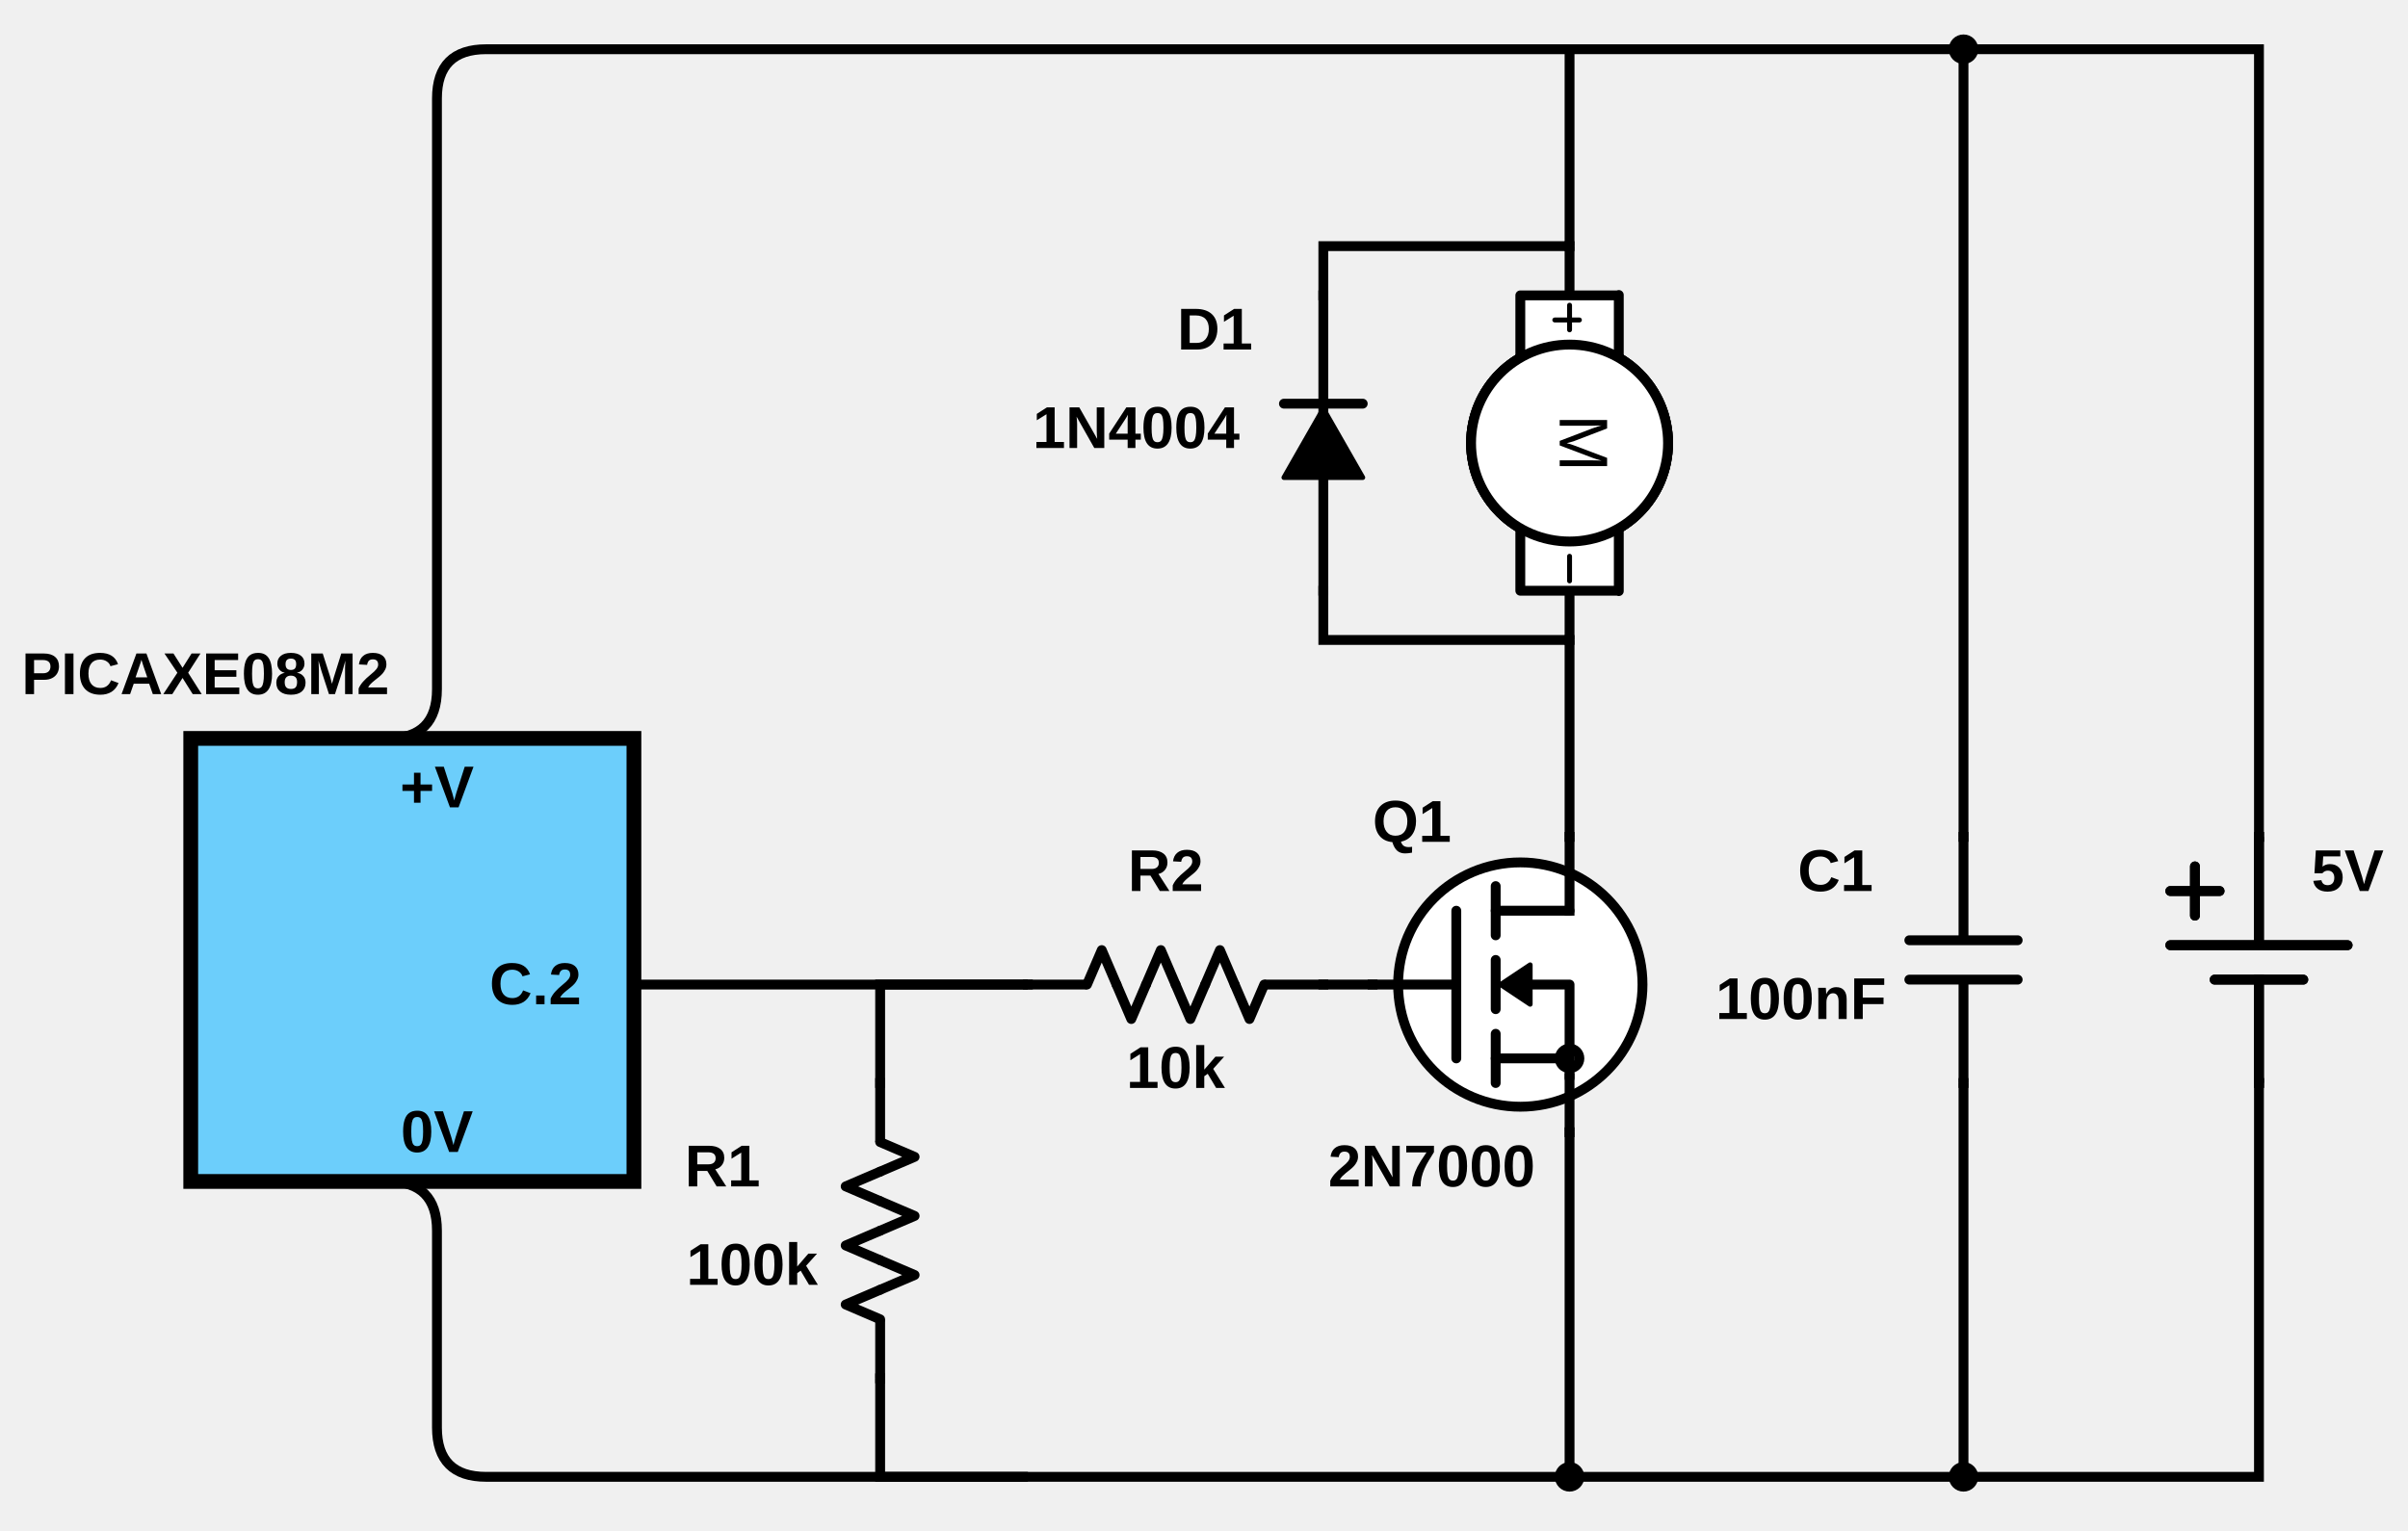
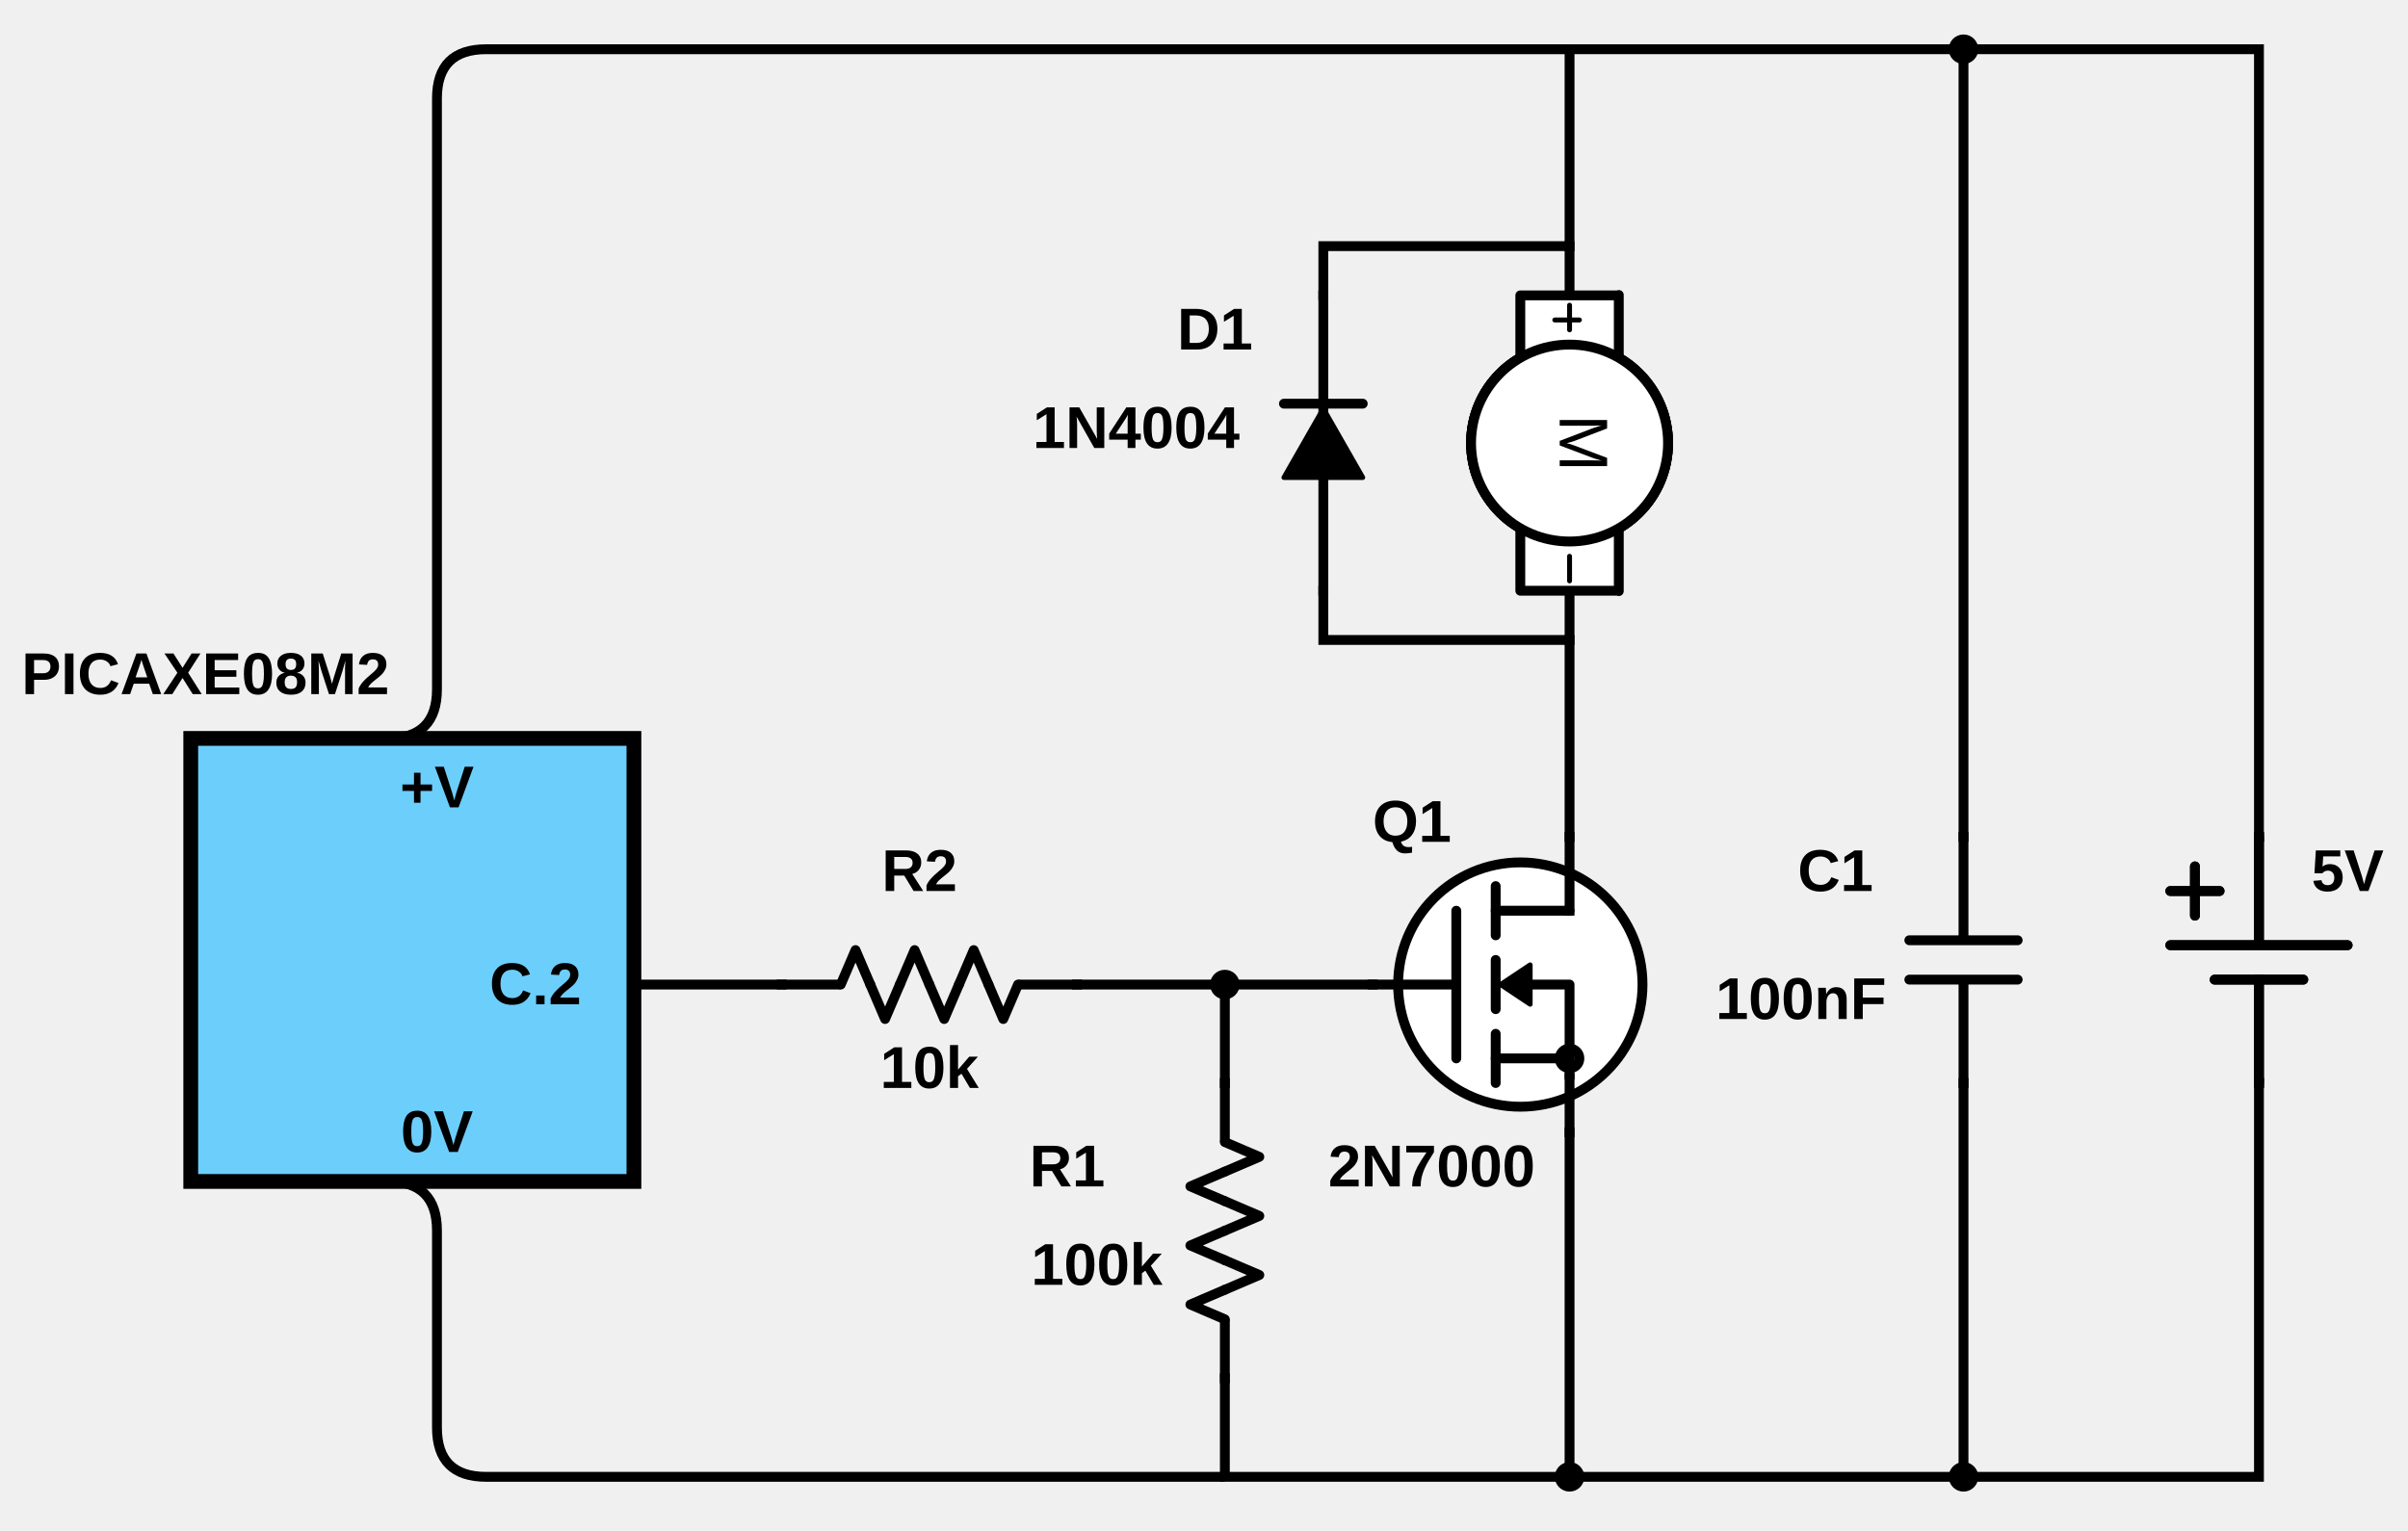
<svg xmlns="http://www.w3.org/2000/svg" version="1.1" width="489" height="311">
  <defs />
  <g transform="translate(-281.2656,-150)">
    <rect x="320" y="300" width="90" height="90" fill="#6ccefb" stroke="#000" stroke-width="3" pointer-events="none" />
    <path d="M 410 313 L 410 313" fill="none" stroke="#000" stroke-width="2" stroke-miterlimit="10" pointer-events="none" />
    <path d="M 410 325 L 410 325" fill="none" stroke="#000" stroke-width="2" stroke-miterlimit="10" pointer-events="none" />
    <path d="M 410 338 L 410 338" fill="none" stroke="#000" stroke-width="2" stroke-miterlimit="10" pointer-events="none" />
    <path d="M 410 350 L 410 350" fill="none" stroke="#000" stroke-width="2" stroke-miterlimit="10" pointer-events="none" />
    <path d="M 410 363 L 410 363" fill="none" stroke="#000" stroke-width="2" stroke-miterlimit="10" pointer-events="none" />
    <path d="M 410 376 L 410 376" fill="none" stroke="#000" stroke-width="2" stroke-miterlimit="10" pointer-events="none" />
    <path d="M 397 390 L 397 390" fill="none" stroke="#000" stroke-width="2" stroke-miterlimit="10" pointer-events="none" />
    <path d="M 385 390 L 385 390" fill="none" stroke="#000" stroke-width="2" stroke-miterlimit="10" pointer-events="none" />
    <path d="M 372 390 L 372 390" fill="none" stroke="#000" stroke-width="2" stroke-miterlimit="10" pointer-events="none" />
    <path d="M 360 390 L 360 390" fill="none" stroke="#000" stroke-width="2" stroke-miterlimit="10" pointer-events="none" />
    <path d="M 347 390 L 347 390" fill="none" stroke="#000" stroke-width="2" stroke-miterlimit="10" pointer-events="none" />
    <path d="M 334 390 L 334 390" fill="none" stroke="#000" stroke-width="2" stroke-miterlimit="10" pointer-events="none" />
    <path d="M 320 377 L 320 377" fill="none" stroke="#000" stroke-width="2" stroke-miterlimit="10" pointer-events="none" />
    <path d="M 320 365 L 320 365" fill="none" stroke="#000" stroke-width="2" stroke-miterlimit="10" pointer-events="none" />
    <path d="M 320 352 L 320 352" fill="none" stroke="#000" stroke-width="2" stroke-miterlimit="10" pointer-events="none" />
    <path d="M 320 340 L 320 340" fill="none" stroke="#000" stroke-width="2" stroke-miterlimit="10" pointer-events="none" />
    <path d="M 320 327 L 320 327" fill="none" stroke="#000" stroke-width="2" stroke-miterlimit="10" pointer-events="none" />
    <path d="M 320 314 L 320 314" fill="none" stroke="#000" stroke-width="2" stroke-miterlimit="10" pointer-events="none" />
    <path d="M 333 300 L 333 300" fill="none" stroke="#000" stroke-width="2" stroke-miterlimit="10" pointer-events="none" />
    <path d="M 345 300 L 345 300" fill="none" stroke="#000" stroke-width="2" stroke-miterlimit="10" pointer-events="none" />
    <path d="M 358 300 L 358 300" fill="none" stroke="#000" stroke-width="2" stroke-miterlimit="10" pointer-events="none" />
    <path d="M 370 300 L 370 300" fill="none" stroke="#000" stroke-width="2" stroke-miterlimit="10" pointer-events="none" />
    <path d="M 383 300 L 383 300" fill="none" stroke="#000" stroke-width="2" stroke-miterlimit="10" pointer-events="none" />
    <path d="M 396 300 L 396 300" fill="none" stroke="#000" stroke-width="2" stroke-miterlimit="10" pointer-events="none" />
    <rect x="350" y="300" width="40" height="20" rx="3" ry="3" fill="none" stroke="none" pointer-events="none" />
    <g fill="#000" font-family="Arial,Helvetica" font-weight="bold" text-anchor="middle" font-size="12px">
      <text x="370" y="314">
                +V
            </text>
    </g>
    <rect x="350" y="370" width="40" height="20" rx="3" ry="3" fill="none" stroke="none" pointer-events="none" />
    <g fill="#000" font-family="Arial,Helvetica" font-weight="bold" text-anchor="middle" font-size="12px">
      <text x="370" y="384">
                0V
            </text>
    </g>
    <rect x="370" y="340" width="40" height="20" rx="3" ry="3" fill="none" stroke="none" pointer-events="none" />
    <g fill="#000" font-family="Arial,Helvetica" font-weight="bold" text-anchor="middle" font-size="12px">
      <text x="390" y="354">
                C.2
            </text>
    </g>
    <rect x="290" y="280" width="66" height="13" fill-opacity="0" fill="#dae2f2" stroke="#000000" stroke-opacity="0" pointer-events="none" />
    <g fill="#000000" font-family="Arial,Helvetica" font-weight="bold" text-anchor="middle" font-size="12px">
      <text x="323" y="291">
                PICAXE08M2
            </text>
    </g>
    <rect x="739" y="319" width="2" height="2" fill="#000000" stroke="none" pointer-events="none" />
    <rect x="739" y="369" width="2" height="2" fill="#000000" stroke="none" pointer-events="none" />
    <rect x="739" y="319" width="2" height="2" fill="#000000" stroke="none" pointer-events="none" />
    <rect x="739" y="369" width="2" height="2" fill="#000000" stroke="none" pointer-events="none" />
    <path d="M 722 342 C 758 342 758 342 758 342" fill="none" stroke="#000000" stroke-width="2" stroke-linecap="round" stroke-miterlimit="10" pointer-events="none" />
    <path d="M 731 349 C 749 349 749 349 749 349" fill="none" stroke="#000000" stroke-width="2" stroke-linecap="round" stroke-miterlimit="10" pointer-events="none" />
    <path d="M 740 321 L 740 341" fill="none" stroke="#000000" stroke-width="2" stroke-linejoin="round" stroke-linecap="square" stroke-miterlimit="10" pointer-events="none" />
    <path d="M 740 349 L 740 369" fill="none" stroke="#000000" stroke-width="2" stroke-linejoin="round" stroke-linecap="square" stroke-miterlimit="10" pointer-events="none" />
    <path d="M 722 331 C 732 331 732 331 732 331" fill="none" stroke="#000000" stroke-width="2" stroke-linecap="round" stroke-miterlimit="10" pointer-events="none" />
    <path d="M 727 326 C 727 336 727 336 727 336" fill="none" stroke="#000000" stroke-width="2" stroke-linecap="round" stroke-miterlimit="10" pointer-events="none" />
    <path d="M 722 342 C 758 342 758 342 758 342" fill="none" stroke="#000000" stroke-width="2" stroke-linecap="round" stroke-miterlimit="10" pointer-events="none" />
    <path d="M 731 349 C 749 349 749 349 749 349" fill="none" stroke="#000000" stroke-width="2" stroke-linecap="round" stroke-miterlimit="10" pointer-events="none" />
    <path d="M 740 321 L 740 341" fill="none" stroke="#000000" stroke-width="2" stroke-linecap="square" stroke-miterlimit="10" pointer-events="none" />
    <path d="M 740 349 L 740 369" fill="none" stroke="#000000" stroke-width="2" stroke-linecap="square" stroke-miterlimit="10" pointer-events="none" />
    <path d="M 722 331 C 732 331 732 331 732 331" fill="none" stroke="#000000" stroke-width="2" stroke-linecap="round" stroke-miterlimit="10" pointer-events="none" />
    <path d="M 727 326 C 727 336 727 336 727 336" fill="none" stroke="#000000" stroke-width="2" stroke-linecap="round" stroke-miterlimit="10" pointer-events="none" />
    <rect x="736" y="316" width="8" height="8" fill="none" stroke="none" pointer-events="none" />
    <rect x="736" y="366" width="8" height="8" fill="none" stroke="none" pointer-events="none" />
    <rect x="750" y="320" width="15" height="14" fill-opacity="0" fill="#dae2f2" stroke="#000000" stroke-opacity="0" pointer-events="none" />
    <g fill="#000000" font-family="Arial,Helvetica" font-weight="bold" text-anchor="middle" font-size="12px">
      <text x="758" y="331">
                5V
            </text>
    </g>
    <rect x="599" y="319" width="2" height="2" fill="#000000" stroke="none" pointer-events="none" />
    <rect x="599" y="379" width="2" height="2" fill="#000000" stroke="none" pointer-events="none" />
    <rect x="559" y="349" width="2" height="2" fill="#000000" stroke="none" pointer-events="none" />
    <ellipse cx="590" cy="350" rx="24.814" ry="24.814" fill="#ffffff" stroke="#000000" stroke-width="2" pointer-events="none" />
    <path d="M 600 321 L 600 335" fill="#000000" stroke="#000000" stroke-width="2" stroke-linecap="square" stroke-miterlimit="10" pointer-events="none" />
    <path d="M 600 369 L 600 379" fill="#000000" stroke="#000000" stroke-width="2" stroke-linecap="square" stroke-miterlimit="10" pointer-events="none" />
    <path d="M 600 335 L 585 335" fill="none" stroke="#000000" stroke-width="2" stroke-linejoin="round" stroke-linecap="round" stroke-miterlimit="10" pointer-events="none" />
    <path d="M 600 365 L 585 365" fill="none" stroke="#000000" stroke-width="2" stroke-linejoin="round" stroke-linecap="round" stroke-miterlimit="10" pointer-events="none" />
    <path d="M 585 345 L 585 355" fill="none" stroke="#000000" stroke-width="2" stroke-linejoin="round" stroke-linecap="round" stroke-miterlimit="10" pointer-events="none" />
    <path d="M 585 360 L 585 370" fill="none" stroke="#000000" stroke-width="2" stroke-linejoin="round" stroke-linecap="round" stroke-miterlimit="10" pointer-events="none" />
    <path d="M 585 340 L 585 330" fill="none" stroke="#000000" stroke-width="2" stroke-linejoin="round" stroke-linecap="round" stroke-miterlimit="10" pointer-events="none" />
    <path d="M 592 350 L 600 350 L 600 369" fill="none" stroke="#000000" stroke-width="2" stroke-linejoin="round" stroke-linecap="round" stroke-miterlimit="10" pointer-events="none" />
    <ellipse cx="600" cy="365" rx="2" ry="2" fill="none" stroke="#000000" stroke-width="2" pointer-events="none" />
    <path d="M 561 350 L 576 350" fill="#000000" stroke="#000000" stroke-width="2" stroke-linecap="square" stroke-miterlimit="10" pointer-events="none" />
    <path d="M 577 335 L 577 365" fill="none" stroke="#000000" stroke-width="2" stroke-linecap="round" stroke-miterlimit="10" pointer-events="none" />
    <path d="M 592 346 L 586 350 L 592 354 Z" fill="#000000" stroke="#000000" stroke-linejoin="round" stroke-linecap="round" stroke-miterlimit="10" pointer-events="none" />
    <rect x="556" y="346" width="8" height="8" fill="none" stroke="none" pointer-events="none" />
    <rect x="596" y="316" width="8" height="8" fill="none" stroke="none" pointer-events="none" />
    <rect x="596" y="376" width="8" height="8" fill="none" stroke="none" pointer-events="none" />
    <rect x="560" y="310" width="16" height="14" fill-opacity="0" fill="#dae2f2" stroke="#000000" stroke-opacity="0" pointer-events="none" />
    <g fill="#000000" font-family="Arial,Helvetica" font-weight="bold" text-anchor="middle" font-size="12px">
      <text x="568" y="321">
                Q1
            </text>
    </g>
    <rect x="550" y="380" width="44" height="14" fill-opacity="0" fill="#dae2f2" stroke="#000000" stroke-opacity="0" pointer-events="none" />
    <g fill="#000000" font-family="Arial,Helvetica" font-weight="bold" text-anchor="middle" font-size="12px">
      <text x="572" y="391">
                2N7000
            </text>
    </g>
-     <rect x="459" y="369" width="2" height="2" fill="#000000" stroke="none" pointer-events="none" />
-     <rect x="459" y="429" width="2" height="2" fill="#000000" stroke="none" pointer-events="none" />
-     <path d="M 460 382 L 467 385 L 460 388" fill="none" stroke="#000000" stroke-width="2" stroke-linejoin="round" stroke-linecap="round" stroke-miterlimit="10" pointer-events="none" />
-     <path d="M 460 388 L 453 391 L 460 394" fill="none" stroke="#000000" stroke-width="2" stroke-linejoin="round" stroke-linecap="round" stroke-miterlimit="10" pointer-events="none" />
-     <path d="M 460 394 L 467 397 L 460 400" fill="none" stroke="#000000" stroke-width="2" stroke-linejoin="round" stroke-linecap="round" stroke-miterlimit="10" pointer-events="none" />
-     <path d="M 460 400 L 453 403 L 460 406" fill="none" stroke="#000000" stroke-width="2" stroke-linejoin="round" stroke-linecap="round" stroke-miterlimit="10" pointer-events="none" />
-     <path d="M 460 406 L 467 409 L 460 412" fill="none" stroke="#000000" stroke-width="2" stroke-linejoin="round" stroke-linecap="round" stroke-miterlimit="10" pointer-events="none" />
-     <path d="M 460 412 L 453 415 L 460 418" fill="none" stroke="#000000" stroke-width="2" stroke-linejoin="round" stroke-linecap="round" stroke-miterlimit="10" pointer-events="none" />
-     <path d="M 460 371 L 460 381" fill="#000000" stroke="#000000" stroke-width="2" stroke-linecap="square" stroke-miterlimit="10" pointer-events="none" />
-     <path d="M 460 419 L 460 429" fill="#000000" stroke="#000000" stroke-width="2" stroke-linecap="square" stroke-miterlimit="10" pointer-events="none" />
-     <rect x="456" y="366" width="8" height="8" fill="none" stroke="none" pointer-events="none" />
-     <rect x="456" y="426" width="8" height="8" fill="none" stroke="none" pointer-events="none" />
-     <rect x="420" y="400" width="27" height="14" fill-opacity="0" fill="#dae2f2" stroke="#000000" stroke-opacity="0" pointer-events="none" />
-     <g fill="#000000" font-family="Arial,Helvetica" font-weight="bold" text-anchor="middle" font-size="12px">
-       <text x="434" y="411">
+     <rect x="529" y="369" width="2" height="2" fill="#000000" stroke="none" pointer-events="none" />
+     <rect x="529" y="429" width="2" height="2" fill="#000000" stroke="none" pointer-events="none" />
+     <path d="M 530 382 L 537 385 L 530 388" fill="none" stroke="#000000" stroke-width="2" stroke-linejoin="round" stroke-linecap="round" stroke-miterlimit="10" pointer-events="none" />
+     <path d="M 530 388 L 523 391 L 530 394" fill="none" stroke="#000000" stroke-width="2" stroke-linejoin="round" stroke-linecap="round" stroke-miterlimit="10" pointer-events="none" />
+     <path d="M 530 394 L 537 397 L 530 400" fill="none" stroke="#000000" stroke-width="2" stroke-linejoin="round" stroke-linecap="round" stroke-miterlimit="10" pointer-events="none" />
+     <path d="M 530 400 L 523 403 L 530 406" fill="none" stroke="#000000" stroke-width="2" stroke-linejoin="round" stroke-linecap="round" stroke-miterlimit="10" pointer-events="none" />
+     <path d="M 530 406 L 537 409 L 530 412" fill="none" stroke="#000000" stroke-width="2" stroke-linejoin="round" stroke-linecap="round" stroke-miterlimit="10" pointer-events="none" />
+     <path d="M 530 412 L 523 415 L 530 418" fill="none" stroke="#000000" stroke-width="2" stroke-linejoin="round" stroke-linecap="round" stroke-miterlimit="10" pointer-events="none" />
+     <path d="M 530 371 L 530 381" fill="#000000" stroke="#000000" stroke-width="2" stroke-linecap="square" stroke-miterlimit="10" pointer-events="none" />
+     <path d="M 530 419 L 530 429" fill="#000000" stroke="#000000" stroke-width="2" stroke-linecap="square" stroke-miterlimit="10" pointer-events="none" />
+     <rect x="526" y="366" width="8" height="8" fill="none" stroke="none" pointer-events="none" />
+     <rect x="526" y="426" width="8" height="8" fill="none" stroke="none" pointer-events="none" />
+     <rect x="490" y="400" width="27" height="14" fill-opacity="0" fill="#dae2f2" stroke="#000000" stroke-opacity="0" pointer-events="none" />
+     <g fill="#000000" font-family="Arial,Helvetica" font-weight="bold" text-anchor="middle" font-size="12px">
+       <text x="504" y="411">
                100k
            </text>
    </g>
-     <rect x="420" y="380" width="16" height="14" fill-opacity="0" fill="#dae2f2" stroke="#000000" stroke-opacity="0" pointer-events="none" />
-     <g fill="#000000" font-family="Arial,Helvetica" font-weight="bold" text-anchor="middle" font-size="12px">
-       <text x="428" y="391">
+     <rect x="490" y="380" width="16" height="14" fill-opacity="0" fill="#dae2f2" stroke="#000000" stroke-opacity="0" pointer-events="none" />
+     <g fill="#000000" font-family="Arial,Helvetica" font-weight="bold" text-anchor="middle" font-size="12px">
+       <text x="498" y="391">
                R1
            </text>
    </g>
    <rect x="549" y="209" width="2" height="2" fill="#000000" stroke="none" pointer-events="none" />
    <rect x="549" y="269" width="2" height="2" fill="#000000" stroke="none" pointer-events="none" />
    <path d="M 550 233 C 550 233 550 233 542 247 C 558 247 558 247 558 247 Z" fill="#000000" stroke="#000000" stroke-linejoin="round" stroke-linecap="round" stroke-miterlimit="10" pointer-events="none" />
    <path d="M 550 211 L 550 269" fill="#000000" stroke="#000000" stroke-width="2" stroke-linecap="square" stroke-miterlimit="10" pointer-events="none" />
    <path d="M 542 232 L 558 232" fill="none" stroke="#000000" stroke-width="2" stroke-linecap="round" stroke-miterlimit="10" pointer-events="none" />
    <rect x="546" y="206" width="8" height="8" fill="none" stroke="none" pointer-events="none" />
    <rect x="546" y="266" width="8" height="8" fill="none" stroke="none" pointer-events="none" />
    <rect x="520" y="210" width="16" height="14" fill-opacity="0" fill="#dae2f2" stroke="#000000" stroke-opacity="0" pointer-events="none" />
    <g fill="#000000" font-family="Arial,Helvetica" font-weight="bold" text-anchor="middle" font-size="12px">
      <text x="528" y="221">
                D1
            </text>
    </g>
    <rect x="490" y="230" width="44" height="14" fill-opacity="0" fill="#dae2f2" stroke="#000000" stroke-opacity="0" pointer-events="none" />
    <g fill="#000000" font-family="Arial,Helvetica" font-weight="bold" text-anchor="middle" font-size="12px">
      <text x="512" y="241">
                1N4004
            </text>
    </g>
    <rect x="559" y="239" width="2" height="2" fill="#000000" stroke="none" transform="rotate(90,600,240)" pointer-events="none" />
    <rect x="639" y="239" width="2" height="2" fill="#000000" stroke="none" transform="rotate(90,600,240)" pointer-events="none" />
    <ellipse cx="600" cy="240" rx="20" ry="20" fill="#ffffff" stroke="#000000" stroke-width="2" transform="rotate(90,600,240)" pointer-events="none" />
    <g fill="#000000" font-family="Arial,Helvetica" text-anchor="middle" font-size="14px" transform="rotate(90,600,240)">
      <text x="600" y="242">
                M
            </text>
    </g>
    <ellipse cx="600" cy="240" rx="20" ry="20" fill="#ffffff" stroke="#000000" stroke-width="2" transform="rotate(90,600,240)" pointer-events="none" />
    <g fill="#000000" font-family="Arial,Helvetica" text-anchor="middle" font-size="14px" transform="rotate(90,600,240)">
      <text x="600" y="242">
                M
            </text>
    </g>
    <path d="M 561 240 L 569 240" fill="#ffffff" stroke="#000000" stroke-width="2" stroke-linecap="square" stroke-miterlimit="10" transform="rotate(90,600,240)" pointer-events="none" />
    <path d="M 583 230 C 568 230 570 230 570 230 L 570 230 L 570 250 L 583 250" fill="#ffffff" stroke="#000000" stroke-width="2" stroke-linejoin="round" stroke-linecap="square" stroke-miterlimit="10" transform="rotate(90,600,240)" pointer-events="none" />
    <path d="M 631 240 L 639 240" fill="#ffffff" stroke="#000000" stroke-width="2" stroke-linecap="square" stroke-miterlimit="10" transform="rotate(90,600,240)" pointer-events="none" />
    <path d="M 617 230 C 632 230 630 230 630 230 L 630 230 L 630 250 L 617 250" fill="#ffffff" stroke="#000000" stroke-width="2" stroke-linejoin="round" stroke-linecap="square" stroke-miterlimit="10" transform="rotate(90,600,240)" pointer-events="none" />
    <ellipse cx="600" cy="240" rx="20" ry="20" fill="#ffffff" stroke="#000000" stroke-width="2" transform="rotate(90,600,240)" pointer-events="none" />
    <g fill="#000000" font-family="Arial,Helvetica" text-anchor="middle" font-size="14px" transform="rotate(90,600,240)">
      <text x="600" y="242">
                M
            </text>
    </g>
    <path d="M 572 240 C 577 240 577 240 577 240" fill="none" stroke="#000000" stroke-linecap="round" stroke-miterlimit="10" transform="rotate(90,600,240)" pointer-events="none" />
    <path d="M 575 238 C 575 243 575 243 575 243" fill="none" stroke="#000000" stroke-linecap="round" stroke-miterlimit="10" transform="rotate(90,600,240)" pointer-events="none" />
    <path d="M 623 240 C 628 240 628 240 628 240" fill="none" stroke="#000000" stroke-linecap="round" stroke-miterlimit="10" transform="rotate(90,600,240)" pointer-events="none" />
    <rect x="596" y="196" width="8" height="8" fill="none" stroke="none" pointer-events="none" />
    <rect x="596" y="276" width="8" height="8" fill="none" stroke="none" pointer-events="none" />
    <path d="M 600 280 L 600 320" fill="none" stroke="#000000" stroke-width="2" stroke-miterlimit="10" pointer-events="none" />
    <path d="M 550 270 L 550 280 L 600 280" fill="none" stroke="#000000" stroke-width="2" stroke-miterlimit="10" pointer-events="none" />
    <path d="M 550 210 L 550 200 L 600 200" fill="none" stroke="#000000" stroke-width="2" stroke-miterlimit="10" pointer-events="none" />
    <path d="M 740 320 L 740 160 L 600 160 L 600 200" fill="none" stroke="#000000" stroke-width="2" stroke-miterlimit="10" pointer-events="none" />
-     <rect x="519" y="319" width="2" height="2" fill="#000000" stroke="none" transform="rotate(90,520,350)" pointer-events="none" />
-     <rect x="519" y="379" width="2" height="2" fill="#000000" stroke="none" transform="rotate(90,520,350)" pointer-events="none" />
-     <path d="M 520 332 L 527 335 L 520 338" fill="none" stroke="#000000" stroke-width="2" stroke-linejoin="round" stroke-linecap="round" stroke-miterlimit="10" transform="rotate(90,520,350)" pointer-events="none" />
-     <path d="M 520 338 L 513 341 L 520 344" fill="none" stroke="#000000" stroke-width="2" stroke-linejoin="round" stroke-linecap="round" stroke-miterlimit="10" transform="rotate(90,520,350)" pointer-events="none" />
-     <path d="M 520 344 L 527 347 L 520 350" fill="none" stroke="#000000" stroke-width="2" stroke-linejoin="round" stroke-linecap="round" stroke-miterlimit="10" transform="rotate(90,520,350)" pointer-events="none" />
-     <path d="M 520 350 L 513 353 L 520 356" fill="none" stroke="#000000" stroke-width="2" stroke-linejoin="round" stroke-linecap="round" stroke-miterlimit="10" transform="rotate(90,520,350)" pointer-events="none" />
-     <path d="M 520 356 L 527 359 L 520 362" fill="none" stroke="#000000" stroke-width="2" stroke-linejoin="round" stroke-linecap="round" stroke-miterlimit="10" transform="rotate(90,520,350)" pointer-events="none" />
-     <path d="M 520 362 L 513 365 L 520 368" fill="none" stroke="#000000" stroke-width="2" stroke-linejoin="round" stroke-linecap="round" stroke-miterlimit="10" transform="rotate(90,520,350)" pointer-events="none" />
-     <path d="M 520 321 L 520 331" fill="#000000" stroke="#000000" stroke-width="2" stroke-linecap="square" stroke-miterlimit="10" transform="rotate(90,520,350)" pointer-events="none" />
-     <path d="M 520 369 L 520 379" fill="#000000" stroke="#000000" stroke-width="2" stroke-linecap="square" stroke-miterlimit="10" transform="rotate(90,520,350)" pointer-events="none" />
-     <rect x="546" y="346" width="8" height="8" fill="none" stroke="none" pointer-events="none" />
-     <rect x="486" y="346" width="8" height="8" fill="none" stroke="none" pointer-events="none" />
-     <rect x="510" y="360" width="20" height="14" fill-opacity="0" fill="#dae2f2" stroke="#000000" stroke-opacity="0" pointer-events="none" />
-     <g fill="#000000" font-family="Arial,Helvetica" font-weight="bold" text-anchor="middle" font-size="12px">
-       <text x="520" y="371">
+     <rect x="469" y="319" width="2" height="2" fill="#000000" stroke="none" transform="rotate(90,470,350)" pointer-events="none" />
+     <rect x="469" y="379" width="2" height="2" fill="#000000" stroke="none" transform="rotate(90,470,350)" pointer-events="none" />
+     <path d="M 470 332 L 477 335 L 470 338" fill="none" stroke="#000000" stroke-width="2" stroke-linejoin="round" stroke-linecap="round" stroke-miterlimit="10" transform="rotate(90,470,350)" pointer-events="none" />
+     <path d="M 470 338 L 463 341 L 470 344" fill="none" stroke="#000000" stroke-width="2" stroke-linejoin="round" stroke-linecap="round" stroke-miterlimit="10" transform="rotate(90,470,350)" pointer-events="none" />
+     <path d="M 470 344 L 477 347 L 470 350" fill="none" stroke="#000000" stroke-width="2" stroke-linejoin="round" stroke-linecap="round" stroke-miterlimit="10" transform="rotate(90,470,350)" pointer-events="none" />
+     <path d="M 470 350 L 463 353 L 470 356" fill="none" stroke="#000000" stroke-width="2" stroke-linejoin="round" stroke-linecap="round" stroke-miterlimit="10" transform="rotate(90,470,350)" pointer-events="none" />
+     <path d="M 470 356 L 477 359 L 470 362" fill="none" stroke="#000000" stroke-width="2" stroke-linejoin="round" stroke-linecap="round" stroke-miterlimit="10" transform="rotate(90,470,350)" pointer-events="none" />
+     <path d="M 470 362 L 463 365 L 470 368" fill="none" stroke="#000000" stroke-width="2" stroke-linejoin="round" stroke-linecap="round" stroke-miterlimit="10" transform="rotate(90,470,350)" pointer-events="none" />
+     <path d="M 470 321 L 470 331" fill="#000000" stroke="#000000" stroke-width="2" stroke-linecap="square" stroke-miterlimit="10" transform="rotate(90,470,350)" pointer-events="none" />
+     <path d="M 470 369 L 470 379" fill="#000000" stroke="#000000" stroke-width="2" stroke-linecap="square" stroke-miterlimit="10" transform="rotate(90,470,350)" pointer-events="none" />
+     <rect x="496" y="346" width="8" height="8" fill="none" stroke="none" pointer-events="none" />
+     <rect x="436" y="346" width="8" height="8" fill="none" stroke="none" pointer-events="none" />
+     <rect x="460" y="360" width="20" height="14" fill-opacity="0" fill="#dae2f2" stroke="#000000" stroke-opacity="0" pointer-events="none" />
+     <g fill="#000000" font-family="Arial,Helvetica" font-weight="bold" text-anchor="middle" font-size="12px">
+       <text x="470" y="371">
                10k
            </text>
    </g>
-     <rect x="510" y="320" width="16" height="14" fill-opacity="0" fill="#dae2f2" stroke="#000000" stroke-opacity="0" pointer-events="none" />
-     <g fill="#000000" font-family="Arial,Helvetica" font-weight="bold" text-anchor="middle" font-size="12px">
-       <text x="518" y="331">
+     <rect x="460" y="320" width="16" height="14" fill-opacity="0" fill="#dae2f2" stroke="#000000" stroke-opacity="0" pointer-events="none" />
+     <g fill="#000000" font-family="Arial,Helvetica" font-weight="bold" text-anchor="middle" font-size="12px">
+       <text x="468" y="331">
                R2
            </text>
    </g>
-     <path d="M 550 350 L 560 350" fill="none" stroke="#000000" stroke-width="2" stroke-miterlimit="10" pointer-events="none" />
-     <path d="M 490 350 L 460 350 L 460 370" fill="none" stroke="#000000" stroke-width="2" stroke-miterlimit="10" pointer-events="none" />
-     <path d="M 460 430 L 460 450 L 740 450 L 740 370" fill="none" stroke="#000000" stroke-width="2" stroke-miterlimit="10" pointer-events="none" />
-     <path d="M 347 390 L 360 390 Q 370 390 370 400 L 370 440 Q 370 450 380 450 L 490 450" fill="none" stroke="#000000" stroke-width="2" stroke-miterlimit="10" pointer-events="none" />
-     <path d="M 410 350 L 480 350 Q 490 350 490 350 L 490 350" fill="none" stroke="#000000" stroke-width="2" stroke-miterlimit="10" pointer-events="none" />
+     <path d="M 500 350 L 560 350" fill="none" stroke="#000000" stroke-width="2" stroke-miterlimit="10" pointer-events="none" />
+     <path d="M 530 430 L 530 450 L 740 450 L 740 370" fill="none" stroke="#000000" stroke-width="2" stroke-miterlimit="10" pointer-events="none" />
+     <path d="M 347 390 L 360 390 Q 370 390 370 400 L 370 440 Q 370 450 380 450 L 530 450" fill="none" stroke="#000000" stroke-width="2" stroke-miterlimit="10" pointer-events="none" />
    <path d="M 345 300 L 360 300 Q 370 300 370 290 L 370 170 Q 370 160 380 160 L 600 160" fill="none" stroke="#000000" stroke-width="2" stroke-miterlimit="10" pointer-events="none" />
    <path d="M 600 380 L 600 448" fill="none" stroke="#000000" stroke-width="2" stroke-miterlimit="10" pointer-events="none" />
    <ellipse cx="600" cy="450" rx="2" ry="2" fill="#000000" stroke="#000000" stroke-width="2" pointer-events="none" />
    <rect x="679" y="319" width="2" height="2" fill="#000000" stroke="none" pointer-events="none" />
    <rect x="679" y="369" width="2" height="2" fill="#000000" stroke="none" pointer-events="none" />
    <path d="M 669 341 C 691 341 691 341 691 341" fill="none" stroke="#000000" stroke-width="2" stroke-linecap="round" stroke-miterlimit="10" pointer-events="none" />
    <path d="M 669 349 C 691 349 691 349 691 349" fill="none" stroke="#000000" stroke-width="2" stroke-linecap="round" stroke-miterlimit="10" pointer-events="none" />
    <path d="M 680 321 L 680 340" fill="#000000" stroke="#000000" stroke-width="2" stroke-linecap="square" stroke-miterlimit="10" pointer-events="none" />
    <path d="M 680 350 L 680 369" fill="#000000" stroke="#000000" stroke-width="2" stroke-linecap="square" stroke-miterlimit="10" pointer-events="none" />
    <rect x="676" y="316" width="8" height="8" fill="none" stroke="none" pointer-events="none" />
    <rect x="676" y="366" width="8" height="8" fill="none" stroke="none" pointer-events="none" />
    <rect x="646" y="320" width="16" height="14" fill-opacity="0" fill="#dae2f2" stroke="#000000" stroke-opacity="0" pointer-events="none" />
    <g fill="#000000" font-family="Arial,Helvetica" font-weight="bold" text-anchor="middle" font-size="12px">
      <text x="654" y="331">
                C1
            </text>
    </g>
    <rect x="629" y="346" width="35" height="14" fill-opacity="0" fill="#dae2f2" stroke="#000000" stroke-opacity="0" pointer-events="none" />
    <g fill="#000000" font-family="Arial,Helvetica" font-weight="bold" text-anchor="middle" font-size="12px">
      <text x="647" y="357">
                100nF
            </text>
    </g>
    <path d="M 680 320 L 680 162" fill="none" stroke="#000000" stroke-width="2" stroke-miterlimit="10" pointer-events="none" />
    <ellipse cx="680" cy="160" rx="2" ry="2" fill="#000000" stroke="#000000" stroke-width="2" pointer-events="none" />
    <path d="M 680 370 L 680 448" fill="none" stroke="#000000" stroke-width="2" stroke-miterlimit="10" pointer-events="none" />
    <ellipse cx="680" cy="450" rx="2" ry="2" fill="#000000" stroke="#000000" stroke-width="2" pointer-events="none" />
+     <path d="M 530 370 L 530 352" fill="none" stroke="#000000" stroke-width="2" stroke-miterlimit="10" pointer-events="none" />
+     <ellipse cx="530" cy="350" rx="2" ry="2" fill="#000000" stroke="#000000" stroke-width="2" pointer-events="none" />
+     <path d="M 440 350 L 410 350" fill="none" stroke="#000000" stroke-width="2" stroke-miterlimit="10" pointer-events="none" />
  </g>
</svg>
